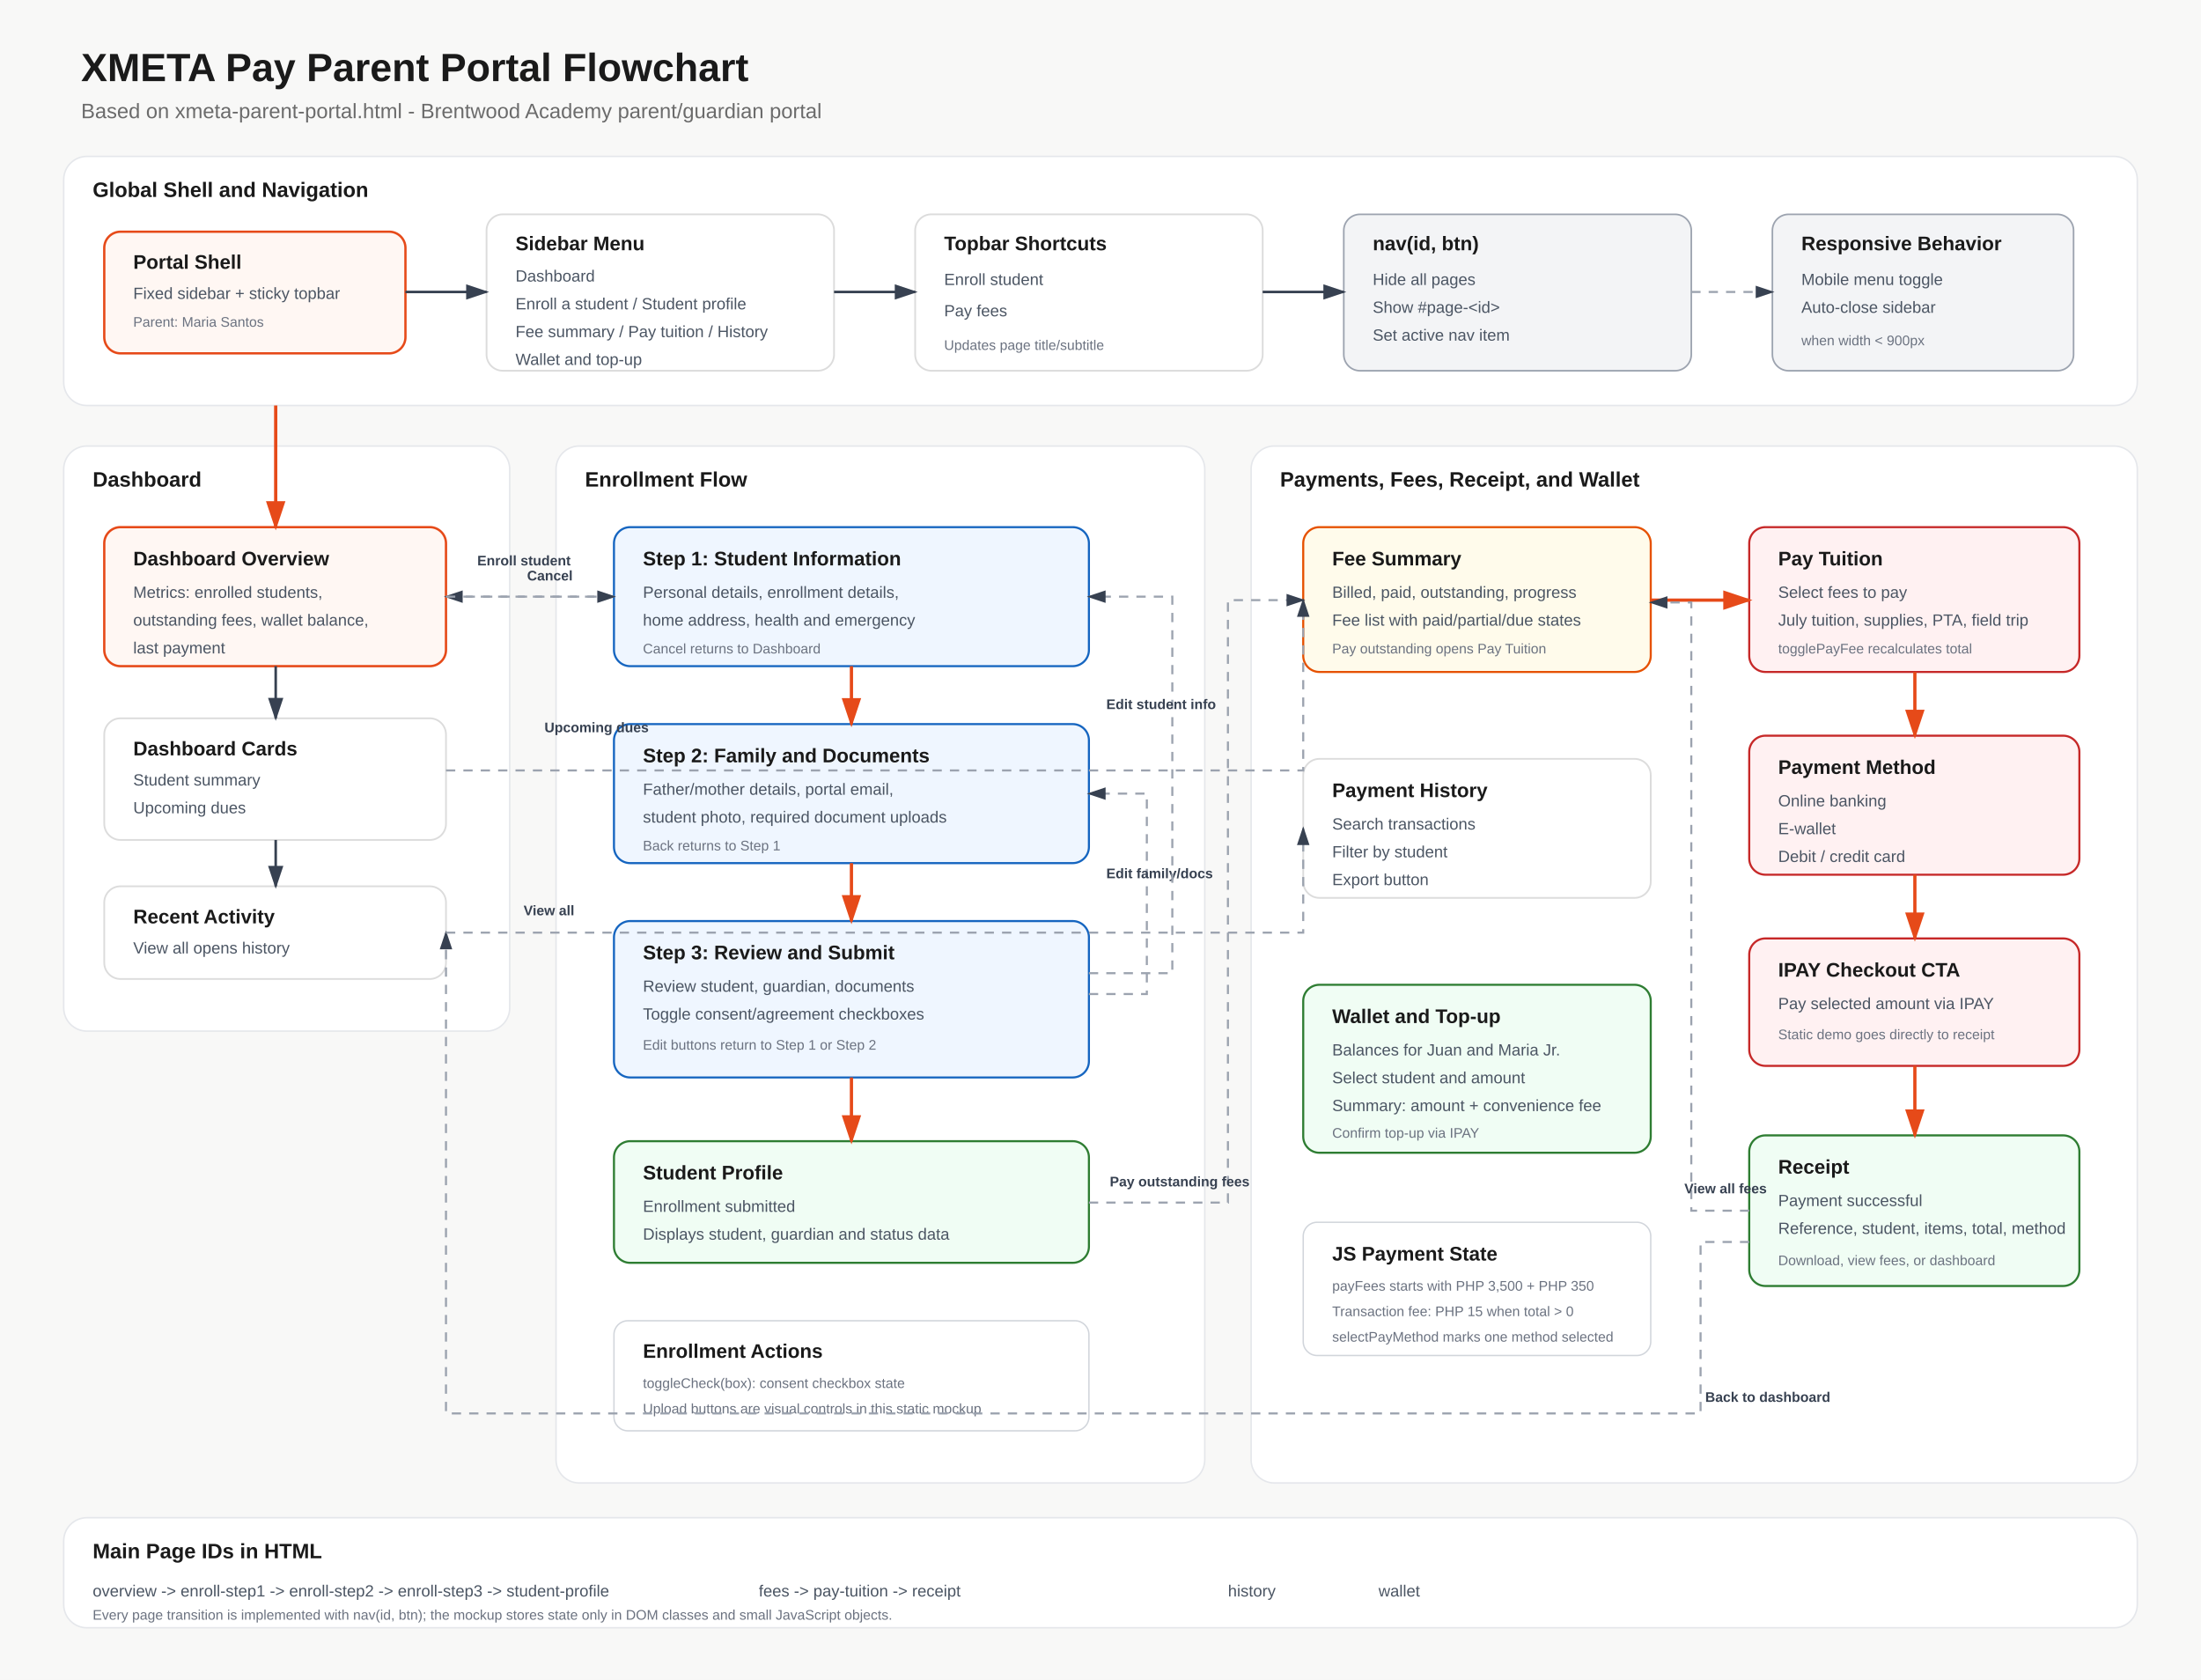
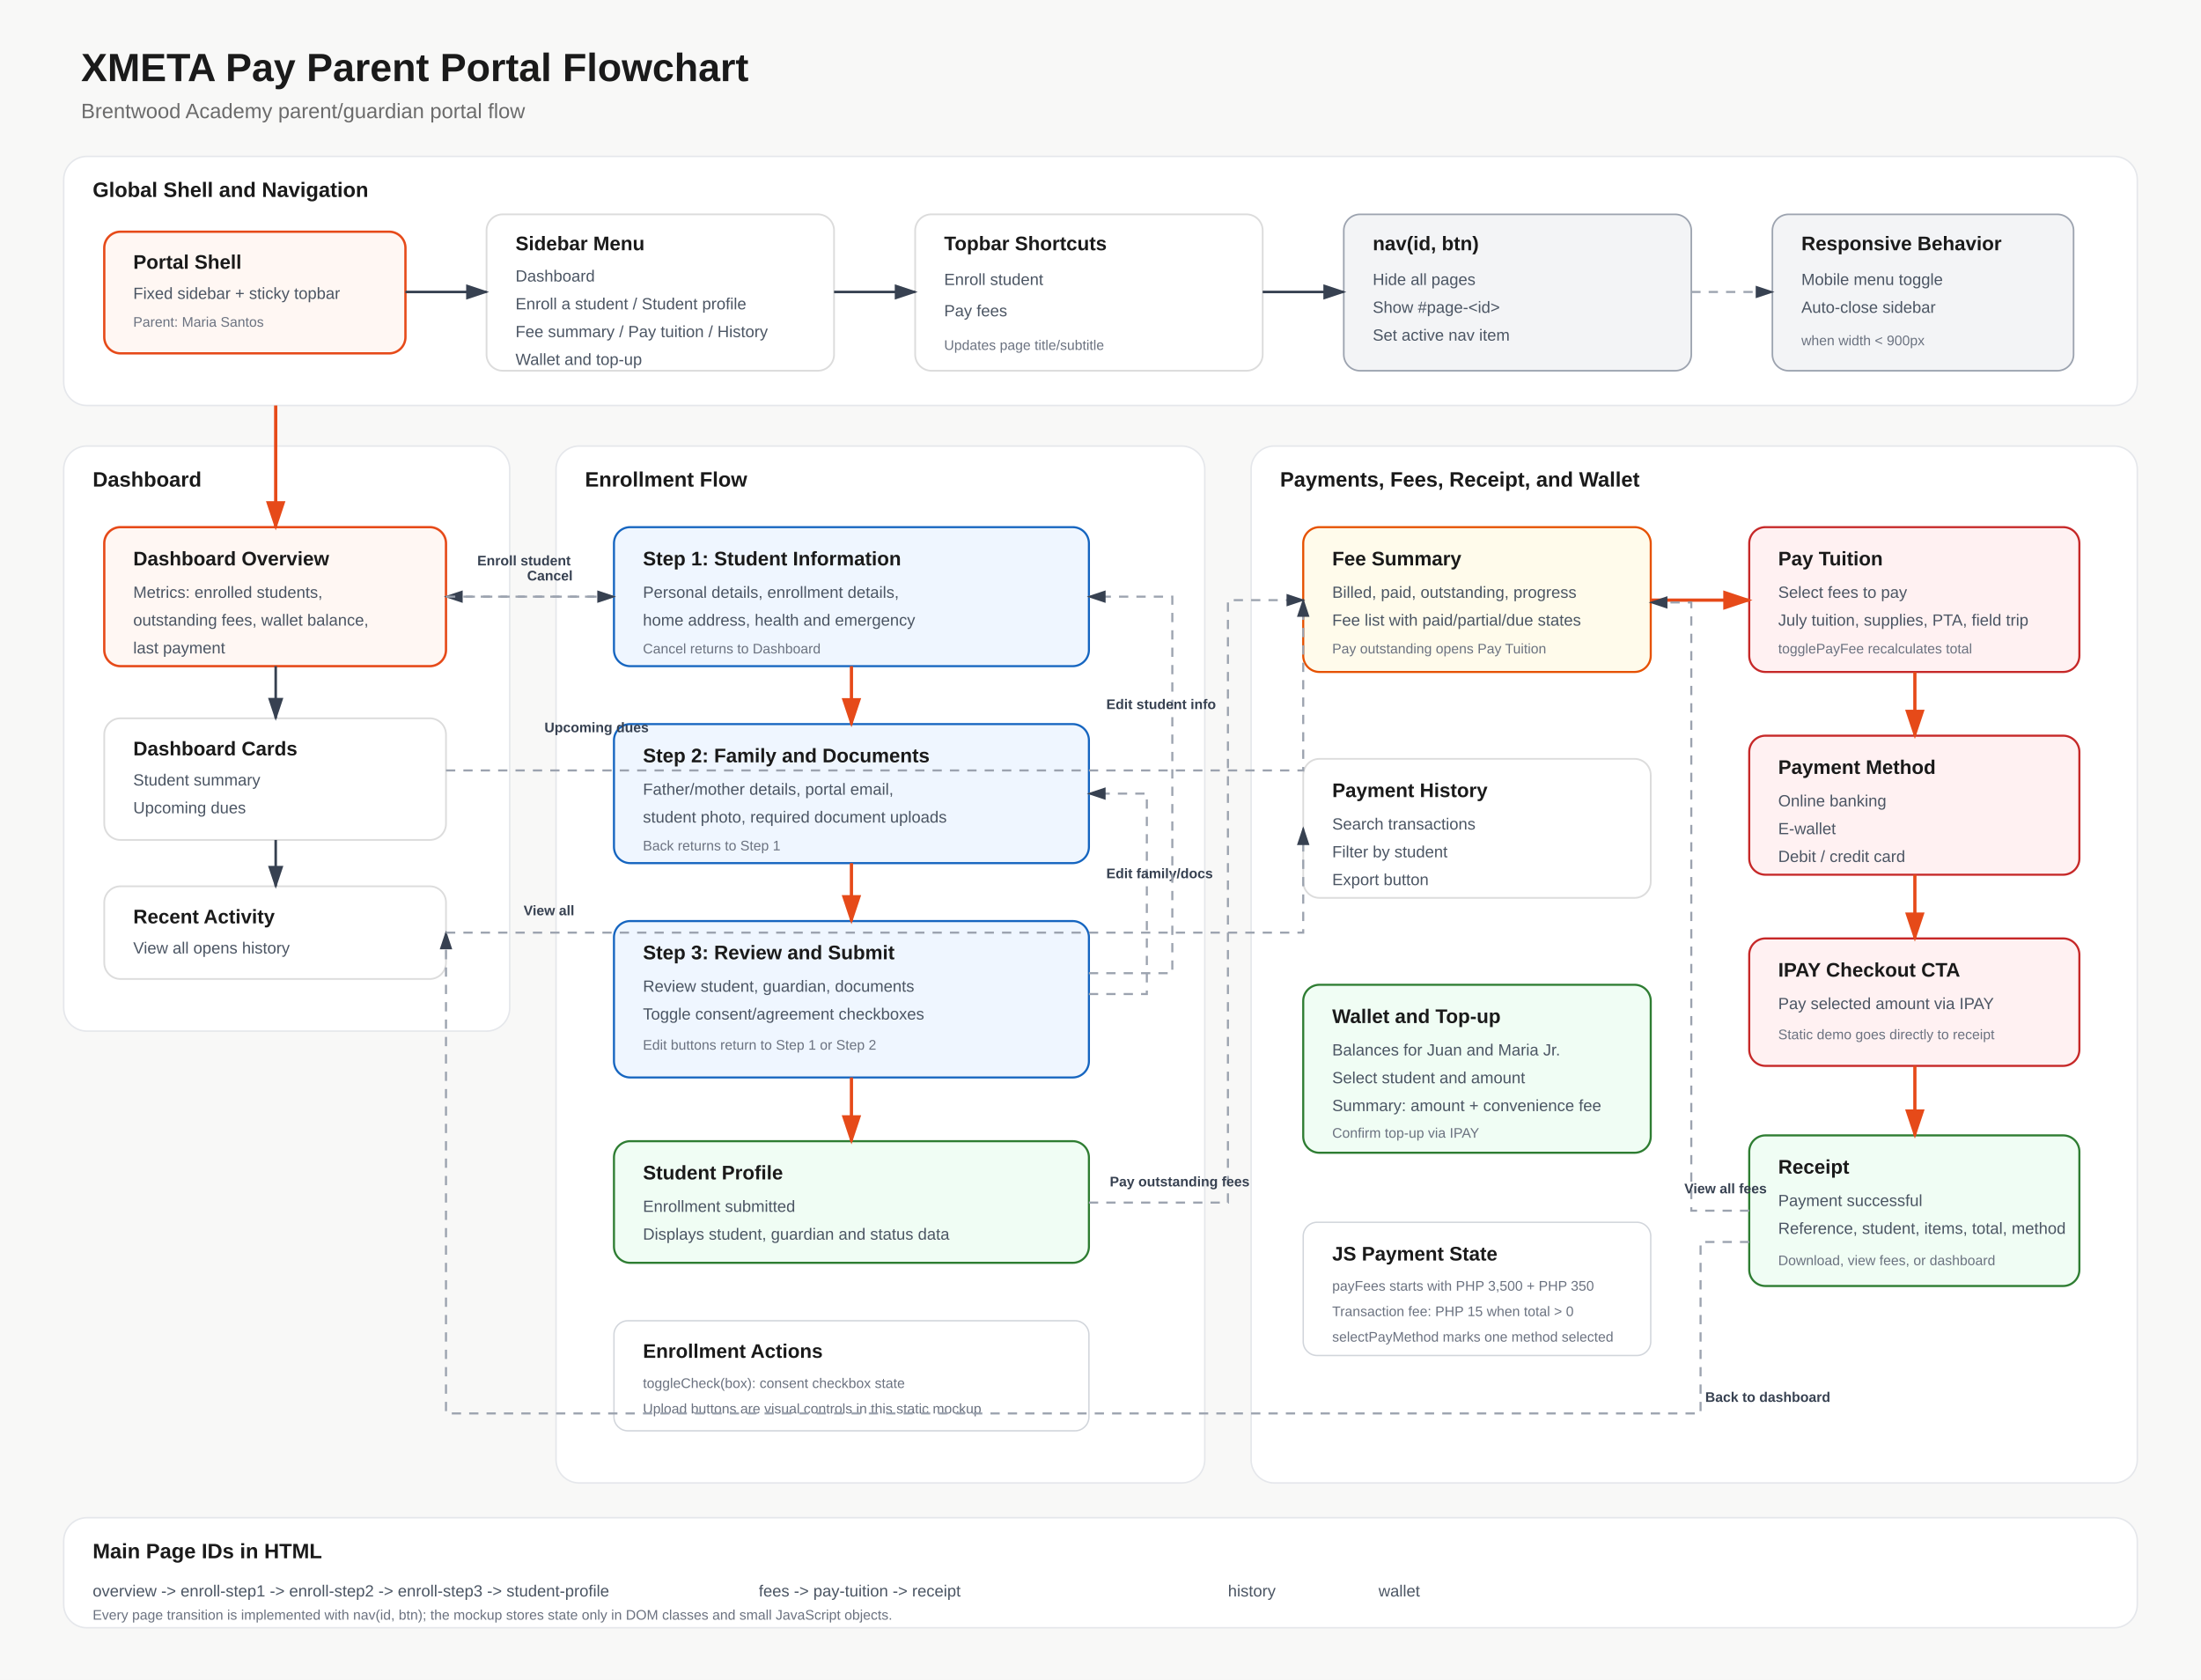
<svg xmlns="http://www.w3.org/2000/svg" width="1900" height="1450" viewBox="0 0 1900 1450" role="img" aria-labelledby="title desc">
  <defs>
    <marker id="arrow" markerWidth="10" markerHeight="10" refX="8" refY="3" orient="auto" markerUnits="strokeWidth">
      <path d="M0,0 L0,6 L9,3 z" fill="#374151" />
    </marker>
    <marker id="arrow-orange" markerWidth="10" markerHeight="10" refX="8" refY="3" orient="auto" markerUnits="strokeWidth">
      <path d="M0,0 L0,6 L9,3 z" fill="#E64A19" />
    </marker>
    <style>
      .bg { fill: #f8f8f7; }
      .title { font: 700 34px Arial, sans-serif; fill: #1a1a1a; }
      .subtitle { font: 400 18px Arial, sans-serif; fill: #6b6b6b; }
      .section-title { font: 700 18px Arial, sans-serif; fill: #1a1a1a; }
      .node-title { font: 700 17px Arial, sans-serif; fill: #1a1a1a; }
      .node-text { font: 400 14px Arial, sans-serif; fill: #4b5563; }
      .node-small { font: 400 12px Arial, sans-serif; fill: #6b7280; }
      .label { font: 700 12px Arial, sans-serif; fill: #374151; }
      .box { fill: #ffffff; stroke: rgba(0,0,0,0.14); stroke-width: 1.5; rx: 14; }
      .box-orange { fill: #fff7f3; stroke: #E64A19; stroke-width: 2; rx: 14; }
      .box-blue { fill: #eff6ff; stroke: #1565C0; stroke-width: 1.8; rx: 14; }
      .box-green { fill: #f0fdf4; stroke: #2E7D32; stroke-width: 1.8; rx: 14; }
      .box-amber { fill: #fffbeb; stroke: #E65100; stroke-width: 1.8; rx: 14; }
      .box-red { fill: #fff1f2; stroke: #C62828; stroke-width: 1.8; rx: 14; }
      .box-muted { fill: #f3f4f6; stroke: #9ca3af; stroke-width: 1.4; rx: 14; }
      .lane { fill: #ffffff; stroke: #e5e7eb; stroke-width: 1.3; rx: 20; }
      .line { fill: none; stroke: #374151; stroke-width: 2.2; marker-end: url(#arrow); }
      .line-soft { fill: none; stroke: #9ca3af; stroke-width: 1.8; stroke-dasharray: 8 7; marker-end: url(#arrow); }
      .line-orange { fill: none; stroke: #E64A19; stroke-width: 2.8; marker-end: url(#arrow-orange); }
      .note { fill: #ffffff; stroke: #d1d5db; stroke-width: 1.2; rx: 12; }
    </style>
  </defs>
  <rect class="bg" x="0" y="0" width="1900" height="1450" />
  <text class="title" x="70" y="70">XMETA Pay Parent Portal Flowchart</text>
-   <text class="subtitle" x="70" y="102">Based on xmeta-parent-portal.html - Brentwood Academy parent/guardian portal</text>
+   <text class="subtitle" x="70" y="102">Brentwood Academy parent/guardian portal flow</text>
  <rect class="lane" x="55" y="135" width="1790" height="215" />
  <text class="section-title" x="80" y="170">Global Shell and Navigation</text>
  <rect class="box-orange" x="90" y="200" width="260" height="105" />
  <text class="node-title" x="115" y="232">Portal Shell</text>
  <text class="node-text" x="115" y="258">Fixed sidebar + sticky topbar</text>
  <text class="node-small" x="115" y="282">Parent: Maria Santos</text>
  <rect class="box" x="420" y="185" width="300" height="135" />
  <text class="node-title" x="445" y="216">Sidebar Menu</text>
  <text class="node-text" x="445" y="243">Dashboard</text>
  <text class="node-text" x="445" y="267">Enroll a student / Student profile</text>
  <text class="node-text" x="445" y="291">Fee summary / Pay tuition / History</text>
  <text class="node-text" x="445" y="315">Wallet and top-up</text>
  <rect class="box" x="790" y="185" width="300" height="135" />
  <text class="node-title" x="815" y="216">Topbar Shortcuts</text>
  <text class="node-text" x="815" y="246">Enroll student</text>
  <text class="node-text" x="815" y="273">Pay fees</text>
  <text class="node-small" x="815" y="302">Updates page title/subtitle</text>
  <rect class="box-muted" x="1160" y="185" width="300" height="135" />
  <text class="node-title" x="1185" y="216">nav(id, btn)</text>
  <text class="node-text" x="1185" y="246">Hide all pages</text>
  <text class="node-text" x="1185" y="270">Show #page-&lt;id&gt;</text>
  <text class="node-text" x="1185" y="294">Set active nav item</text>
  <rect class="box-muted" x="1530" y="185" width="260" height="135" />
  <text class="node-title" x="1555" y="216">Responsive Behavior</text>
  <text class="node-text" x="1555" y="246">Mobile menu toggle</text>
  <text class="node-text" x="1555" y="270">Auto-close sidebar</text>
  <text class="node-small" x="1555" y="298">when width &lt; 900px</text>
  <path class="line" d="M350 252 H420" />
  <path class="line" d="M720 252 H790" />
  <path class="line" d="M1090 252 H1160" />
  <path class="line-soft" d="M1460 252 H1530" />
  <rect class="lane" x="55" y="385" width="385" height="505" />
  <text class="section-title" x="80" y="420">Dashboard</text>
  <rect class="box-orange" x="90" y="455" width="295" height="120" />
  <text class="node-title" x="115" y="488">Dashboard Overview</text>
  <text class="node-text" x="115" y="516">Metrics: enrolled students,</text>
  <text class="node-text" x="115" y="540">outstanding fees, wallet balance,</text>
  <text class="node-text" x="115" y="564">last payment</text>
  <rect class="box" x="90" y="620" width="295" height="105" />
  <text class="node-title" x="115" y="652">Dashboard Cards</text>
  <text class="node-text" x="115" y="678">Student summary</text>
  <text class="node-text" x="115" y="702">Upcoming dues</text>
  <rect class="box" x="90" y="765" width="295" height="80" />
  <text class="node-title" x="115" y="797">Recent Activity</text>
  <text class="node-text" x="115" y="823">View all opens history</text>
  <path class="line-orange" d="M238 350 V455" />
  <path class="line" d="M238 575 V620" />
  <path class="line" d="M238 725 V765" />
  <rect class="lane" x="480" y="385" width="560" height="895" />
  <text class="section-title" x="505" y="420">Enrollment Flow</text>
  <rect class="box-blue" x="530" y="455" width="410" height="120" />
  <text class="node-title" x="555" y="488">Step 1: Student Information</text>
  <text class="node-text" x="555" y="516">Personal details, enrollment details,</text>
  <text class="node-text" x="555" y="540">home address, health and emergency</text>
  <text class="node-small" x="555" y="564">Cancel returns to Dashboard</text>
  <rect class="box-blue" x="530" y="625" width="410" height="120" />
  <text class="node-title" x="555" y="658">Step 2: Family and Documents</text>
  <text class="node-text" x="555" y="686">Father/mother details, portal email,</text>
  <text class="node-text" x="555" y="710">student photo, required document uploads</text>
  <text class="node-small" x="555" y="734">Back returns to Step 1</text>
  <rect class="box-blue" x="530" y="795" width="410" height="135" />
  <text class="node-title" x="555" y="828">Step 3: Review and Submit</text>
  <text class="node-text" x="555" y="856">Review student, guardian, documents</text>
  <text class="node-text" x="555" y="880">Toggle consent/agreement checkboxes</text>
  <text class="node-small" x="555" y="906">Edit buttons return to Step 1 or Step 2</text>
  <rect class="box-green" x="530" y="985" width="410" height="105" />
  <text class="node-title" x="555" y="1018">Student Profile</text>
  <text class="node-text" x="555" y="1046">Enrollment submitted</text>
  <text class="node-text" x="555" y="1070">Displays student, guardian and status data</text>
  <rect class="note" x="530" y="1140" width="410" height="95" />
  <text class="node-title" x="555" y="1172">Enrollment Actions</text>
  <text class="node-small" x="555" y="1198">toggleCheck(box): consent checkbox state</text>
  <text class="node-small" x="555" y="1220">Upload buttons are visual controls in this static mockup</text>
  <path class="line-orange" d="M735 575 V625" />
  <path class="line-orange" d="M735 745 V795" />
  <path class="line-orange" d="M735 930 V985" />
  <path class="line-soft" d="M530 515 H430 V515 H385" />
  <text class="label" x="455" y="501">Cancel</text>
  <path class="line-soft" d="M940 858 H990 V685 H940" />
  <text class="label" x="955" y="758">Edit family/docs</text>
  <path class="line-soft" d="M940 840 H1012 V515 H940" />
  <text class="label" x="955" y="612">Edit student info</text>
  <rect class="lane" x="1080" y="385" width="765" height="895" />
  <text class="section-title" x="1105" y="420">Payments, Fees, Receipt, and Wallet</text>
  <rect class="box-amber" x="1125" y="455" width="300" height="125" />
  <text class="node-title" x="1150" y="488">Fee Summary</text>
  <text class="node-text" x="1150" y="516">Billed, paid, outstanding, progress</text>
  <text class="node-text" x="1150" y="540">Fee list with paid/partial/due states</text>
  <text class="node-small" x="1150" y="564">Pay outstanding opens Pay Tuition</text>
  <rect class="box-red" x="1510" y="455" width="285" height="125" />
  <text class="node-title" x="1535" y="488">Pay Tuition</text>
  <text class="node-text" x="1535" y="516">Select fees to pay</text>
  <text class="node-text" x="1535" y="540">July tuition, supplies, PTA, field trip</text>
  <text class="node-small" x="1535" y="564">togglePayFee recalculates total</text>
  <rect class="box-red" x="1510" y="635" width="285" height="120" />
  <text class="node-title" x="1535" y="668">Payment Method</text>
  <text class="node-text" x="1535" y="696">Online banking</text>
  <text class="node-text" x="1535" y="720">E-wallet</text>
  <text class="node-text" x="1535" y="744">Debit / credit card</text>
  <rect class="box-red" x="1510" y="810" width="285" height="110" />
  <text class="node-title" x="1535" y="843">IPAY Checkout CTA</text>
  <text class="node-text" x="1535" y="871">Pay selected amount via IPAY</text>
  <text class="node-small" x="1535" y="897">Static demo goes directly to receipt</text>
  <rect class="box-green" x="1510" y="980" width="285" height="130" />
  <text class="node-title" x="1535" y="1013">Receipt</text>
  <text class="node-text" x="1535" y="1041">Payment successful</text>
  <text class="node-text" x="1535" y="1065">Reference, student, items, total, method</text>
  <text class="node-small" x="1535" y="1092">Download, view fees, or dashboard</text>
  <rect class="box" x="1125" y="655" width="300" height="120" />
  <text class="node-title" x="1150" y="688">Payment History</text>
  <text class="node-text" x="1150" y="716">Search transactions</text>
  <text class="node-text" x="1150" y="740">Filter by student</text>
  <text class="node-text" x="1150" y="764">Export button</text>
  <rect class="box-green" x="1125" y="850" width="300" height="145" />
  <text class="node-title" x="1150" y="883">Wallet and Top-up</text>
  <text class="node-text" x="1150" y="911">Balances for Juan and Maria Jr.</text>
  <text class="node-text" x="1150" y="935">Select student and amount</text>
  <text class="node-text" x="1150" y="959">Summary: amount + convenience fee</text>
  <text class="node-small" x="1150" y="982">Confirm top-up via IPAY</text>
  <rect class="note" x="1125" y="1055" width="300" height="115" />
  <text class="node-title" x="1150" y="1088">JS Payment State</text>
  <text class="node-small" x="1150" y="1114">payFees starts with PHP 3,500 + PHP 350</text>
  <text class="node-small" x="1150" y="1136">Transaction fee: PHP 15 when total &gt; 0</text>
  <text class="node-small" x="1150" y="1158">selectPayMethod marks one method selected</text>
  <path class="line-orange" d="M1425 518 H1510" />
  <path class="line-orange" d="M1653 580 V635" />
  <path class="line-orange" d="M1653 755 V810" />
  <path class="line-orange" d="M1653 920 V980" />
  <path class="line-soft" d="M1510 1045 H1460 V520 H1425" />
  <text class="label" x="1454" y="1030">View all fees</text>
  <path class="line-soft" d="M1510 1072 H1468 V1220 H385 V805" />
  <text class="label" x="1472" y="1210">Back to dashboard</text>
  <path class="line-soft" d="M385 515 H530" />
  <text class="label" x="412" y="488">Enroll student</text>
  <path class="line-soft" d="M385 665 H1125 V518" />
  <text class="label" x="470" y="632">Upcoming dues</text>
  <path class="line-soft" d="M385 805 H1125 V715" />
  <text class="label" x="452" y="790">View all</text>
  <path class="line-soft" d="M940 1038 H1060 V518 H1125" />
  <text class="label" x="958" y="1024">Pay outstanding fees</text>
  <rect class="lane" x="55" y="1310" width="1790" height="95" />
  <text class="section-title" x="80" y="1345">Main Page IDs in HTML</text>
  <text class="node-text" x="80" y="1378">overview -&gt; enroll-step1 -&gt; enroll-step2 -&gt; enroll-step3 -&gt; student-profile</text>
  <text class="node-text" x="655" y="1378">fees -&gt; pay-tuition -&gt; receipt</text>
  <text class="node-text" x="1060" y="1378">history</text>
  <text class="node-text" x="1190" y="1378">wallet</text>
  <text class="node-small" x="80" y="1398">Every page transition is implemented with nav(id, btn); the mockup stores state only in DOM classes and small JavaScript objects.</text>
</svg>
